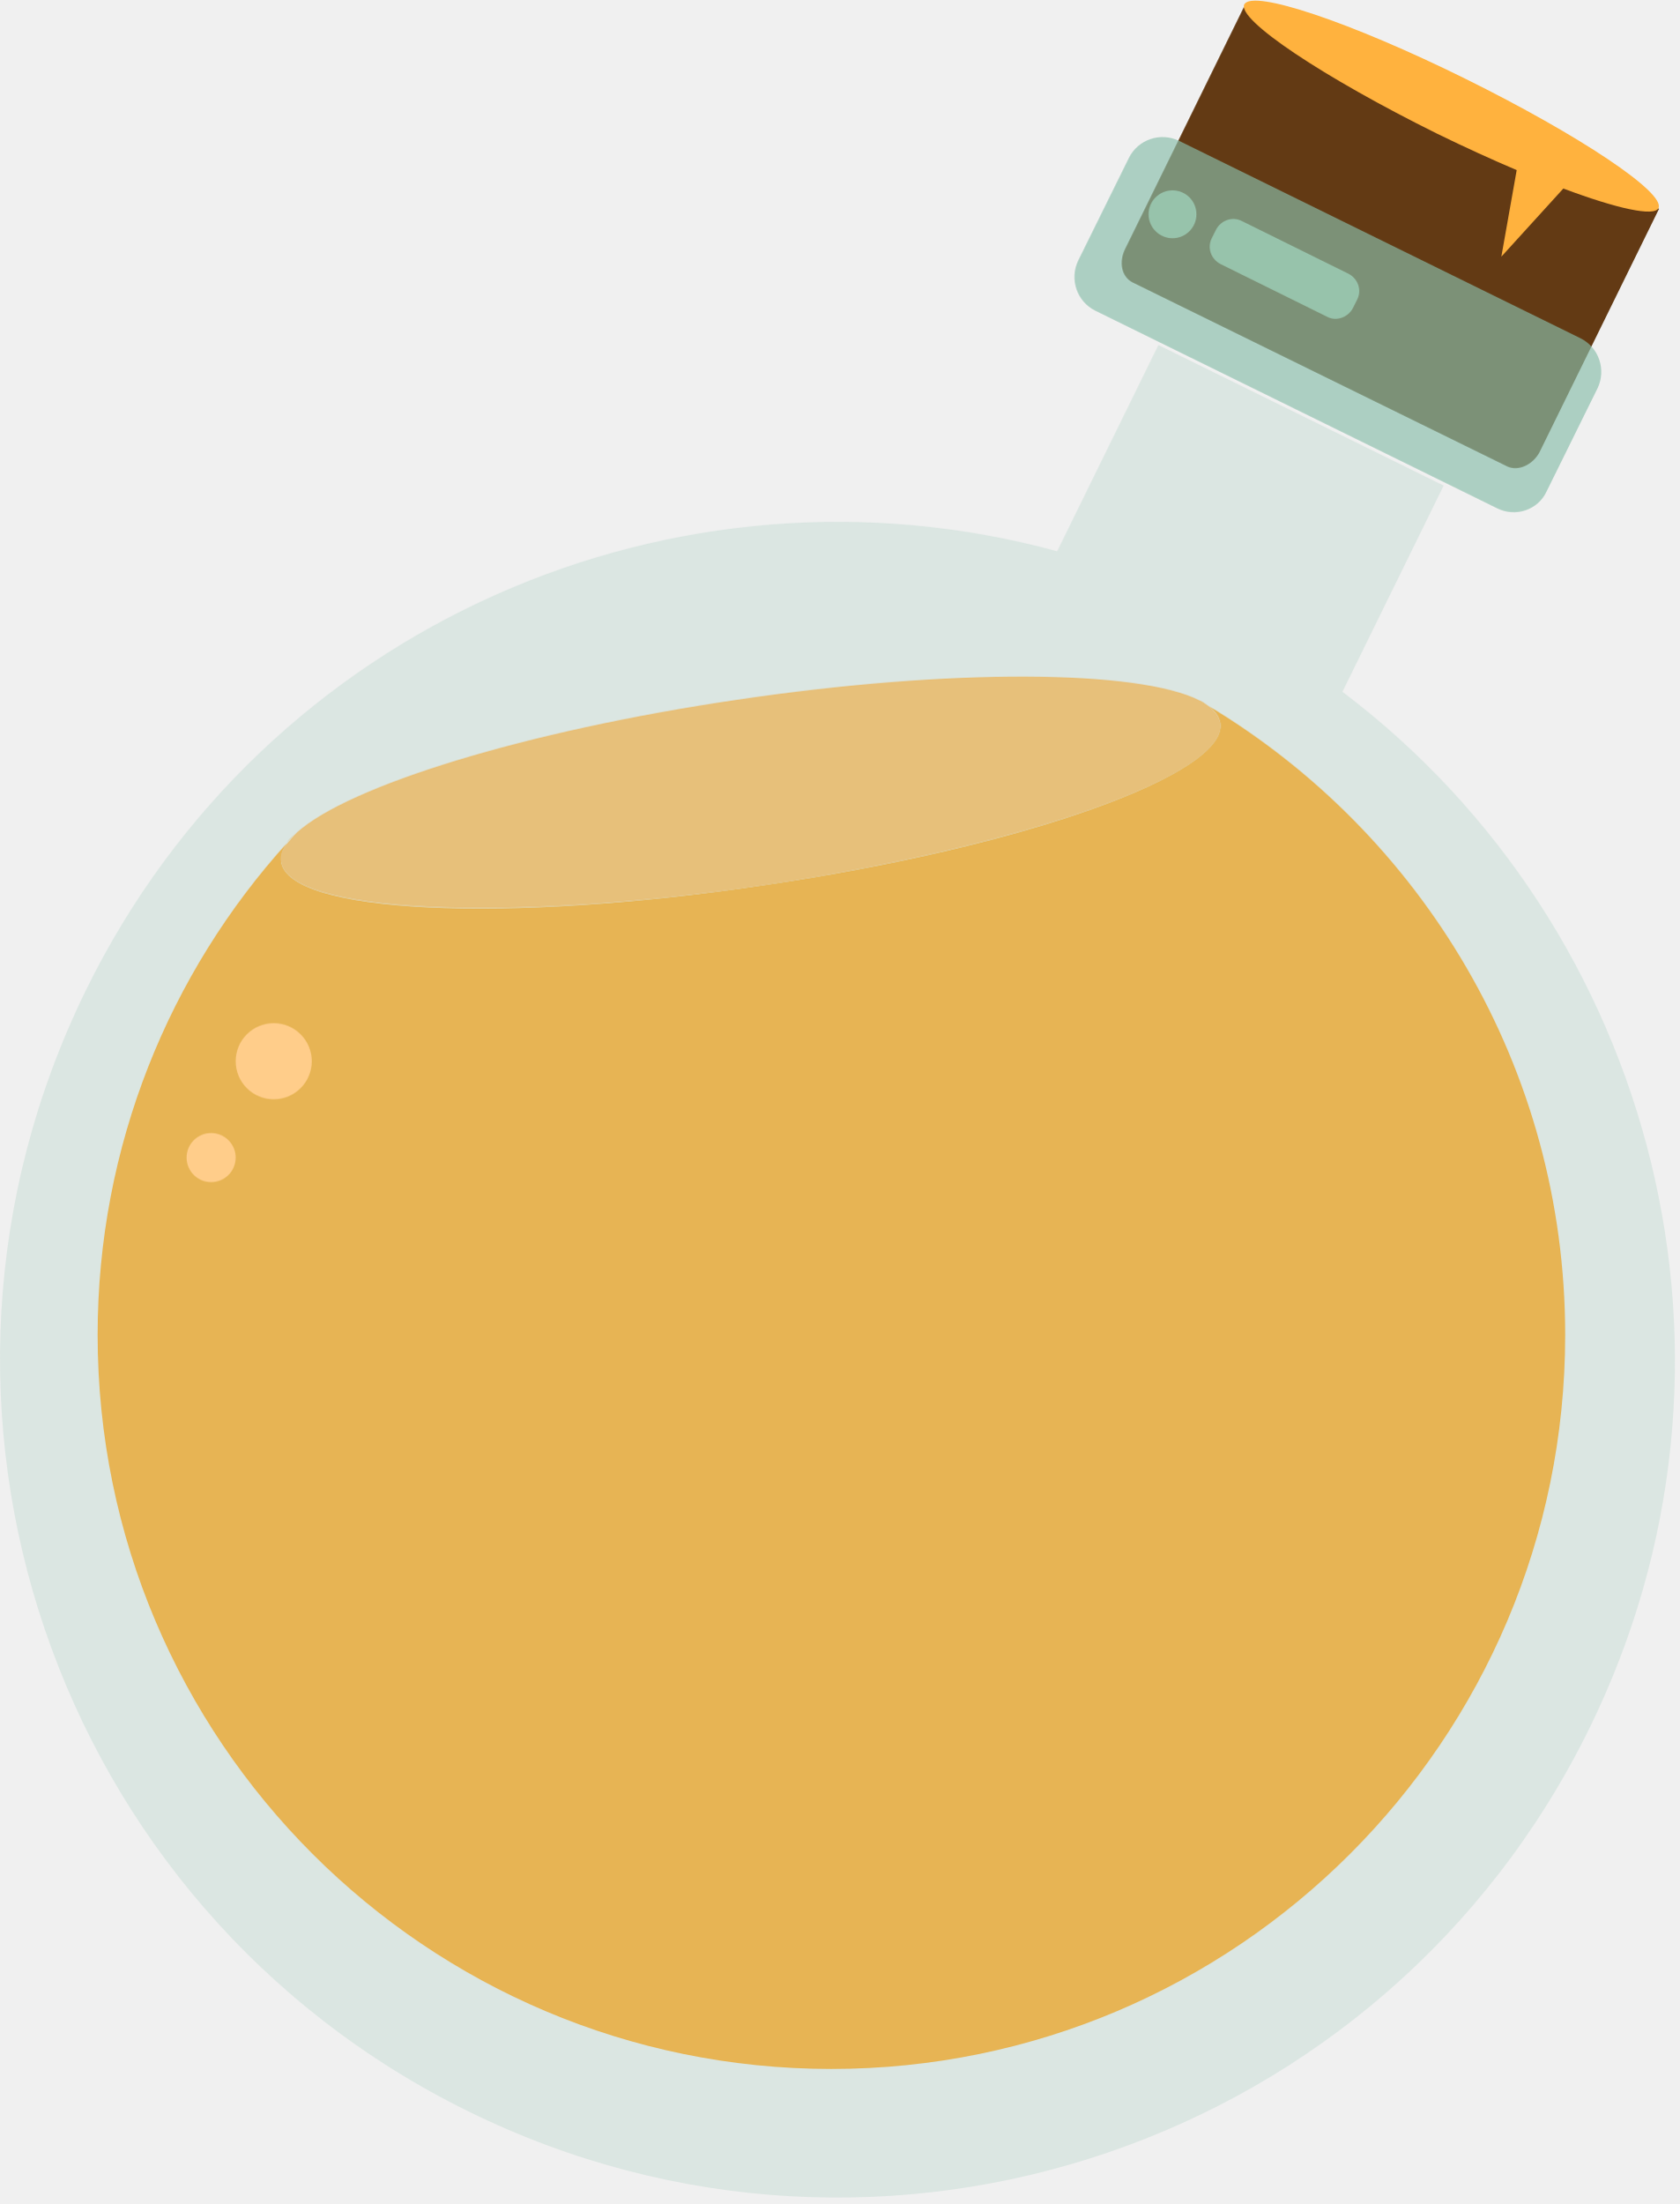
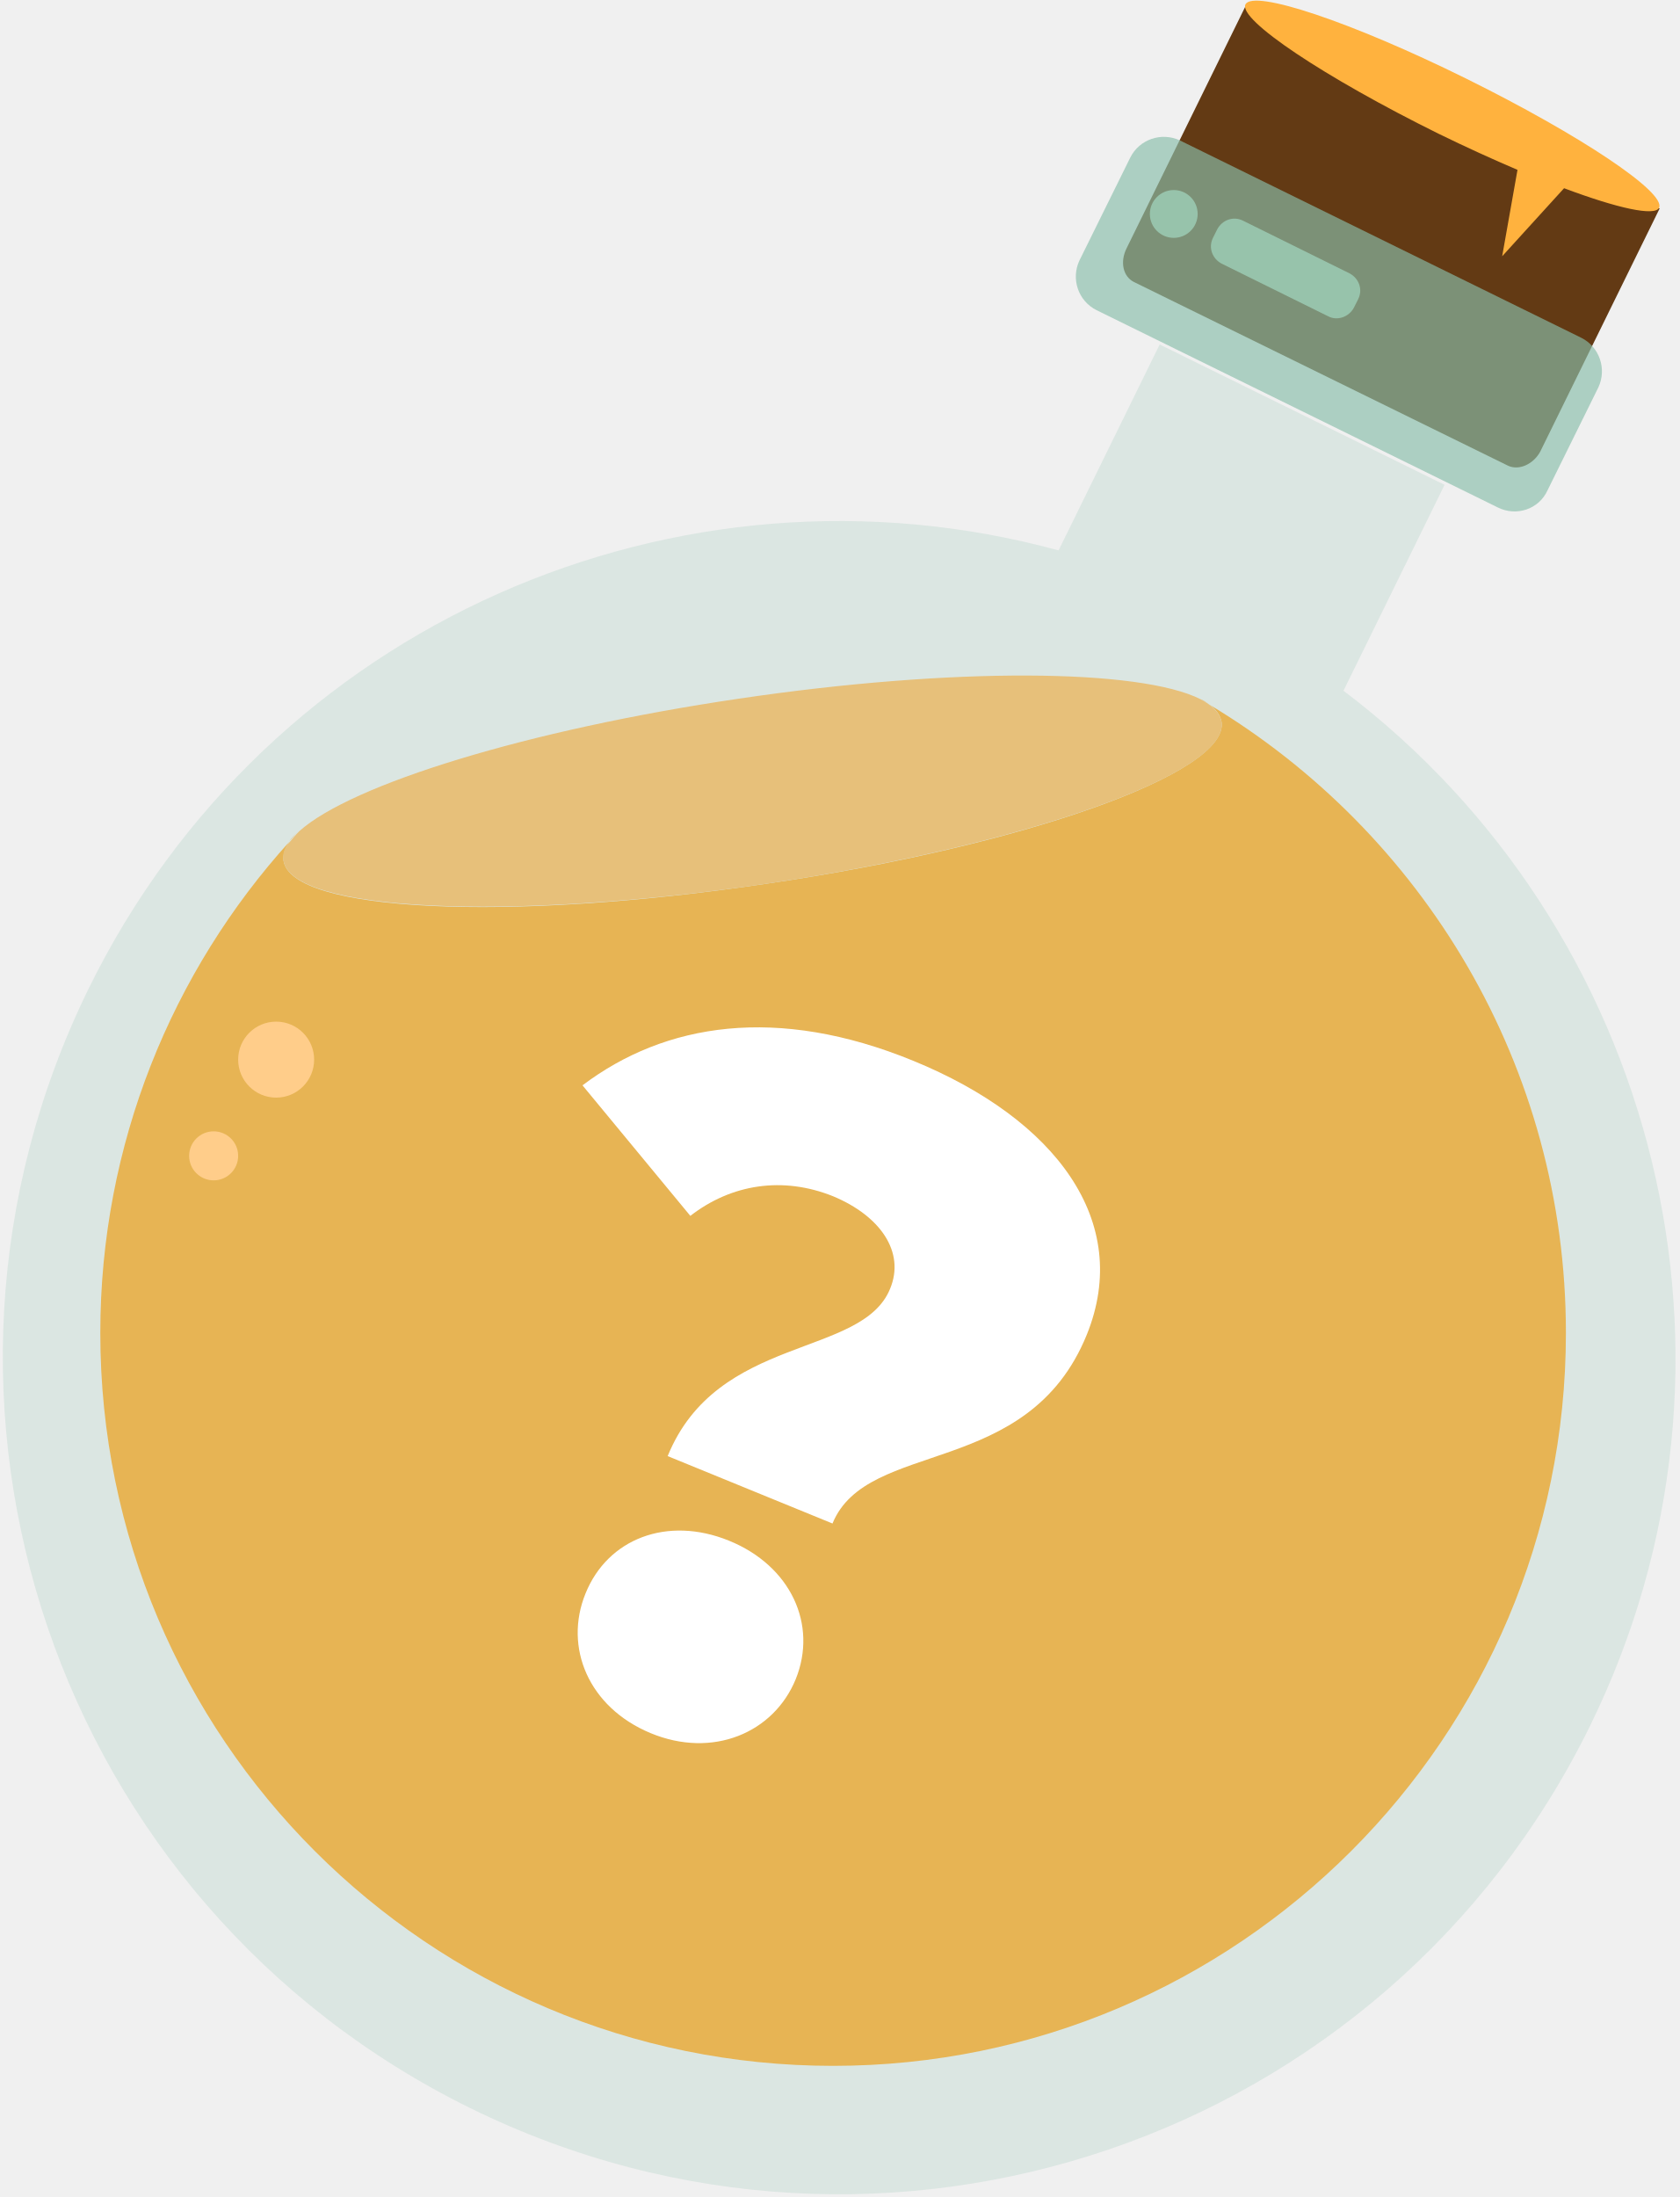
- <svg xmlns="http://www.w3.org/2000/svg" width="199" height="261" viewBox="0 0 199 261" fill="none">
-   <path d="M143.097 83.551C143.969 84.132 144.478 84.859 144.624 85.659C145.496 91.694 121.357 100.346 90.602 104.854C59.846 109.435 34.181 108.199 33.308 102.091C33.235 101.364 33.453 100.637 34.035 99.837C20.075 115.251 11.568 135.755 11.568 158.149C11.568 206.209 50.54 245.108 98.527 245.108C146.514 245.108 185.486 206.136 185.486 158.149C185.486 126.449 168.472 98.747 143.097 83.551Z" fill="#FFB23E" />
-   <path d="M142.152 82.971C142.443 83.189 142.806 83.334 143.097 83.552C142.806 83.334 142.515 83.116 142.152 82.971Z" fill="#FFB23E" />
-   <path d="M33.962 99.84C34.325 99.404 34.762 98.968 35.125 98.531C34.689 99.04 34.253 99.404 33.962 99.84Z" fill="#FFB23E" />
-   <path d="M33.308 102.093C34.181 108.128 59.847 109.364 90.602 104.856C121.357 100.275 145.569 91.696 144.624 85.661C144.479 84.861 143.97 84.207 143.097 83.552C142.806 83.334 142.443 83.189 142.152 82.971C134.954 79.335 112.851 79.117 87.33 82.898C62.173 86.606 41.379 93.077 35.199 98.603C34.762 99.039 34.399 99.475 34.035 99.912C33.381 100.639 33.163 101.366 33.308 102.093Z" fill="#FFC06E" />
-   <path d="M178.651 55.27L134.226 33.458C132.918 32.803 132.554 31.058 133.354 29.459L147.532 0.594L196.61 24.733L182.432 53.598C181.632 55.052 179.96 55.852 178.651 55.27Z" fill="#633A14" />
-   <path d="M196.537 24.659C197.409 22.842 187.158 16.007 173.634 9.318C160.11 2.629 148.404 -1.298 147.459 0.52C146.587 2.338 156.838 9.172 170.362 15.862C173.634 17.461 176.833 18.915 179.741 20.151L177.924 30.403L185.267 22.333C191.665 24.732 196.028 25.677 196.537 24.659Z" fill="#FFB23E" />
-   <path opacity="0.2" d="M159.093 81.953L171.089 57.523L137.28 40.873L125.283 65.303C80.277 53.015 31.49 73.882 10.187 117.289C-13.952 166.512 6.261 225.915 55.484 250.127C104.707 274.338 164.109 254.053 188.321 204.829C209.625 161.495 196.319 110.091 159.093 81.953Z" fill="#89BEAA" />
-   <path opacity="0.66" d="M177.415 60.212L129.791 36.8C127.61 35.709 126.737 33.092 127.755 30.91L133.79 18.695C134.881 16.514 137.498 15.642 139.679 16.66L187.303 40.072C189.484 41.162 190.357 43.779 189.339 45.961L183.304 58.176C182.286 60.43 179.596 61.302 177.415 60.212Z" fill="#89BEAA" />
-   <path opacity="0.66" d="M138.952 28.22C140.518 28.22 141.788 26.95 141.788 25.384C141.788 23.818 140.518 22.549 138.952 22.549C137.386 22.549 136.117 23.818 136.117 25.384C136.117 26.95 137.386 28.22 138.952 28.22Z" fill="#A6DDC6" />
-   <path opacity="0.66" d="M157.275 37.525L144.624 31.272C143.533 30.691 143.024 29.382 143.606 28.218L144.115 27.201C144.696 26.11 146.005 25.601 147.168 26.183L159.82 32.436C160.91 33.017 161.419 34.326 160.837 35.489L160.328 36.507C159.747 37.598 158.365 38.107 157.275 37.525Z" fill="#A6DDC6" />
-   <path d="M32.436 130.231C34.925 130.231 36.944 128.213 36.944 125.723C36.944 123.233 34.925 121.215 32.436 121.215C29.946 121.215 27.928 123.233 27.928 125.723C27.928 128.213 29.946 130.231 32.436 130.231Z" fill="#FFCD8A" />
-   <path d="M25.019 140.047C26.625 140.047 27.927 138.745 27.927 137.139C27.927 135.533 26.625 134.23 25.019 134.23C23.413 134.23 22.111 135.533 22.111 137.139C22.111 138.745 23.413 140.047 25.019 140.047Z" fill="#FFCD8A" />
+ <svg xmlns="http://www.w3.org/2000/svg" width="299" height="391" viewBox="0 0 299 391" fill="none">
+   <path d="M215.146 125.324C216.455 126.197 217.218 127.287 217.436 128.487C218.745 137.539 182.536 150.517 136.403 157.279C90.27 164.15 51.771 162.296 50.462 153.135C50.353 152.044 50.681 150.954 51.553 149.754C30.613 172.875 17.853 203.631 17.853 237.222C17.853 309.312 76.31 367.66 148.291 367.66C220.272 367.66 278.729 309.203 278.729 237.222C278.729 189.671 253.208 148.118 215.146 125.324Z" fill="#FFB23E" />
+   <path d="M213.729 124.453C214.165 124.78 214.71 124.998 215.146 125.325C214.71 124.998 214.274 124.671 213.729 124.453Z" fill="#FFB23E" />
+   <path d="M51.443 149.76C51.989 149.105 52.643 148.451 53.188 147.797C52.534 148.56 51.88 149.105 51.443 149.76Z" fill="#FFB23E" />
+   <path d="M50.463 153.137C51.772 162.19 90.271 164.043 136.404 157.282C182.537 150.411 218.854 137.541 217.437 128.489C217.219 127.29 216.455 126.308 215.146 125.327C214.71 124.999 214.165 124.782 213.729 124.454C202.931 119.001 169.777 118.674 131.496 124.345C93.761 129.907 62.569 139.614 53.299 147.903C52.644 148.557 52.099 149.211 51.554 149.866C50.572 150.956 50.245 152.047 50.463 153.137Z" fill="#FFC06E" />
+   <path d="M268.477 82.905L201.84 50.187C199.877 49.205 199.331 46.588 200.531 44.188L221.798 0.891L295.415 37.099L274.148 80.397C272.948 82.578 270.44 83.778 268.477 82.905Z" fill="#633A14" />
+   <path d="M295.305 36.988C296.614 34.261 281.236 24.01 260.951 13.976C240.665 3.942 223.106 -1.947 221.689 0.779C220.38 3.506 235.758 13.758 256.043 23.791C260.951 26.191 265.749 28.372 270.112 30.226L267.385 45.604L278.401 33.498C287.998 37.097 294.542 38.515 295.305 36.988Z" fill="#FFB23E" />
+   <path opacity="0.2" d="M239.139 122.929L257.134 86.284L206.42 61.309L188.425 97.954C120.916 79.522 47.735 110.823 15.78 175.933C-20.428 249.768 9.891 338.871 83.726 375.189C157.561 411.506 246.664 381.078 282.982 307.243C314.937 242.242 294.979 165.135 239.139 122.929Z" fill="#89BEAA" />
+   <path opacity="0.66" d="M266.621 90.318L195.186 55.201C191.914 53.565 190.605 49.638 192.132 46.367L201.184 28.044C202.82 24.772 206.746 23.463 210.018 24.99L281.454 60.108C284.725 61.744 286.034 65.67 284.507 68.942L275.455 87.265C273.928 90.646 269.893 91.954 266.621 90.318Z" fill="#89BEAA" />
+   <path opacity="0.66" d="M208.927 42.331C211.276 42.331 213.181 40.427 213.181 38.078C213.181 35.728 211.276 33.824 208.927 33.824C206.578 33.824 204.674 35.728 204.674 38.078C204.674 40.427 206.578 42.331 208.927 42.331Z" fill="#A6DDC6" />
+   <path opacity="0.66" d="M236.411 56.289L217.434 46.91C215.798 46.037 215.035 44.074 215.907 42.329L216.67 40.802C217.543 39.166 219.506 38.403 221.251 39.275L240.228 48.655C241.864 49.527 242.627 51.49 241.755 53.235L240.991 54.762C240.119 56.398 238.047 57.161 236.411 56.289Z" fill="#A6DDC6" />
+   <path d="M49.154 195.344C52.888 195.344 55.916 192.317 55.916 188.582C55.916 184.848 52.888 181.82 49.154 181.82C45.419 181.82 42.392 184.848 42.392 188.582C42.392 192.317 45.419 195.344 49.154 195.344Z" fill="#FFCD8A" />
+   <path d="M38.029 210.069C40.438 210.069 42.392 208.116 42.392 205.706C42.392 203.297 40.438 201.344 38.029 201.344C35.62 201.344 33.666 203.297 33.666 205.706C33.666 208.116 35.62 210.069 38.029 210.069Z" fill="#FFCD8A" />
+   <path d="M158.433 229.367C161.16 222.824 156.688 216.389 148.29 212.899C139.347 209.3 130.186 210.718 122.879 216.389L103.684 193.159C118.408 182.035 138.366 178.872 162.578 188.797C187.88 199.158 201.622 217.371 193.442 237.547C182.972 263.286 154.398 255.979 148.181 271.138L118.844 259.142C127.678 237.438 153.416 241.691 158.433 229.367ZM104.23 283.571C108.156 273.865 118.735 269.72 129.75 274.192C140.765 278.663 145.564 289.133 141.638 298.84C137.711 308.437 126.805 313.018 115.79 308.437C104.775 303.857 100.303 293.169 104.23 283.571Z" fill="white" />
</svg>
